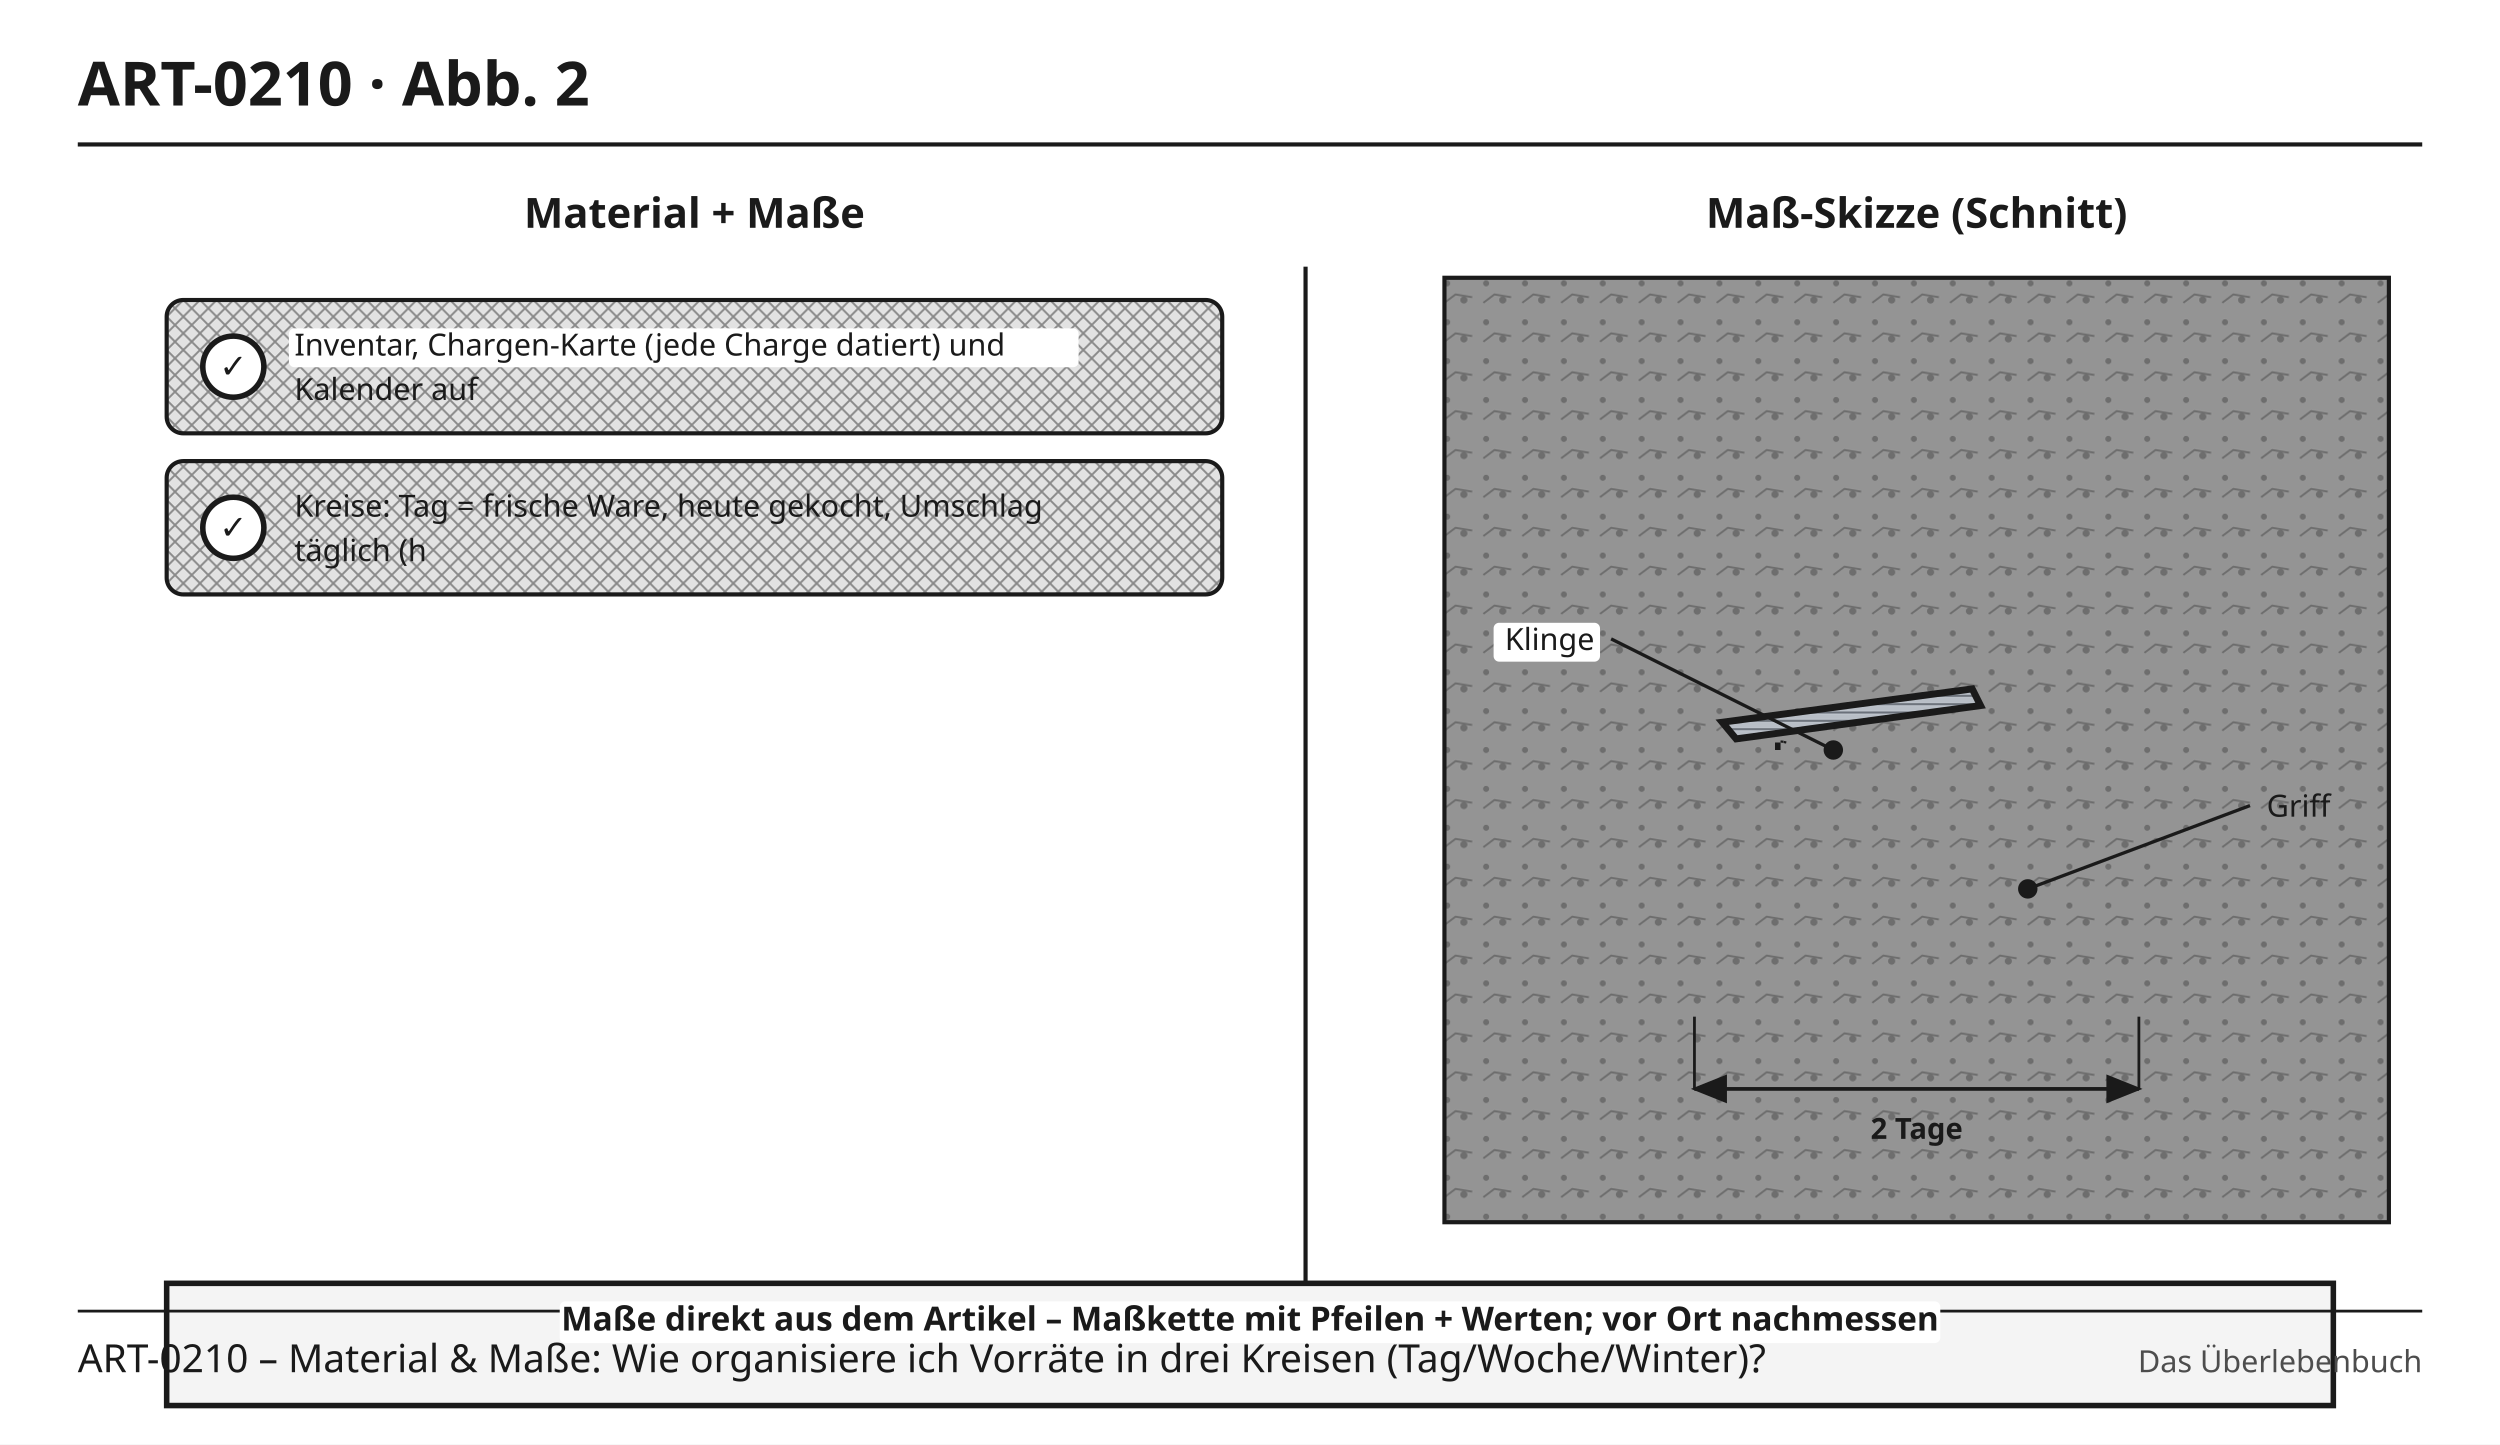
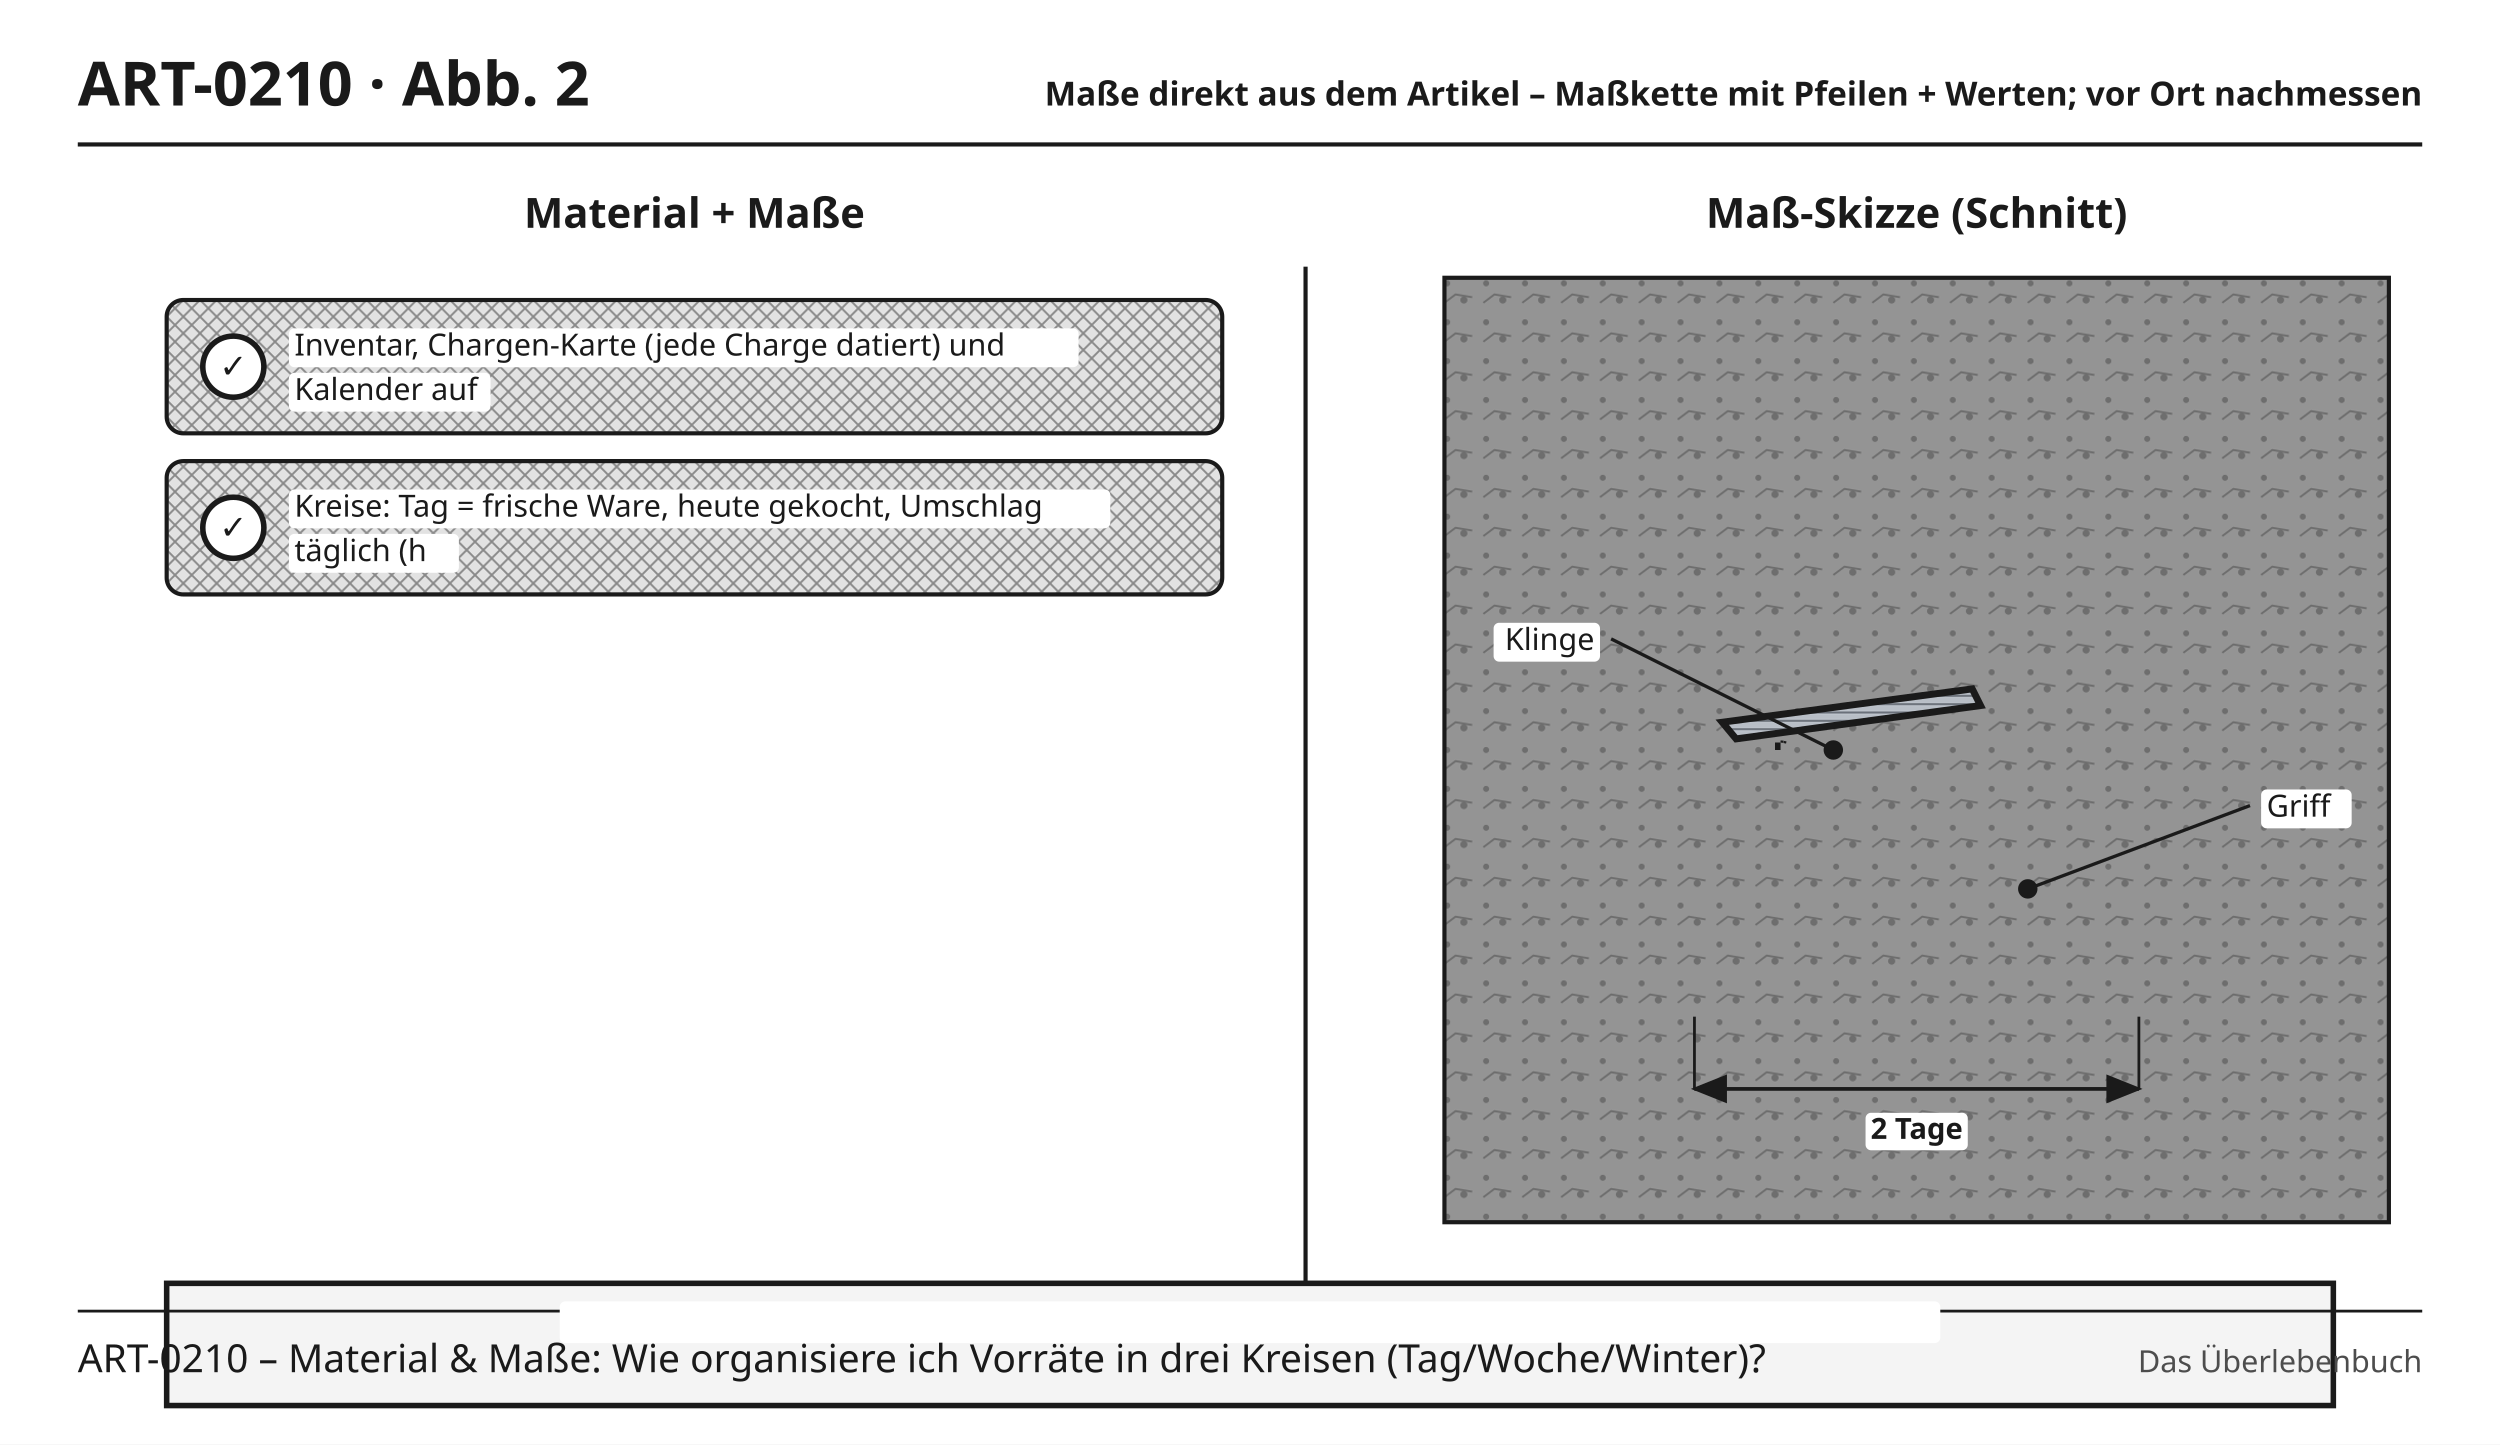
<svg xmlns="http://www.w3.org/2000/svg" viewBox="0 0 900 520" role="img" aria-label="ART-0210 · Abb. 2 – ART-0210 – Material &amp; Maße: Wie organisiere ich Vorräte in drei Kreisen (Tag/Woche/Winter)?">
  <defs>
    <marker id="ah" markerWidth="10" markerHeight="8" refX="9" refY="4" orient="auto">
      <path d="M0 0 L10 4 L0 8 z" fill="#1a1a1a" />
    </marker>
    <marker id="ahs" markerWidth="10" markerHeight="8" refX="1" refY="4" orient="auto">
      <path d="M10 0 L0 4 L10 8 z" fill="#1a1a1a" />
    </marker>
    <pattern id="hatch" width="8" height="8" patternTransform="rotate(45)" patternUnits="userSpaceOnUse">
      <line x1="0" y1="0" x2="0" y2="8" stroke="#6e6e6e" stroke-width="1.6" />
    </pattern>
    <pattern id="cross" width="8" height="8" patternUnits="userSpaceOnUse">
      <path d="M0 0 L8 8 M8 0 L0 8" stroke="#8a8a8a" stroke-width="1" />
    </pattern>
    <pattern id="dots" width="7" height="7" patternUnits="userSpaceOnUse">
      <circle cx="2" cy="2" r="1.4" fill="#6e6e6e" />
    </pattern>
    <pattern id="wtr" width="24" height="12" patternUnits="userSpaceOnUse">
      <rect width="24" height="12" fill="#6b97bd" />
      <path d="M0 8 q 6 -5 12 0 t 12 0" fill="none" stroke="#3f6f96" stroke-width="1.4" />
    </pattern>
    <pattern id="wood" width="26" height="10" patternUnits="userSpaceOnUse">
      <rect width="26" height="10" fill="#c19a6b" />
      <path d="M0 3 q 6 -2 13 0 t 13 0 M0 7 q 7 2 13 0 t 13 0" fill="none" stroke="#7a5a3a" stroke-width="0.9" />
    </pattern>
    <pattern id="grass" width="12" height="12" patternUnits="userSpaceOnUse">
      <rect width="12" height="12" fill="#b5d1a0" />
      <path d="M2 12 L4 4 M6 12 L7 2 M10 12 L9 6" stroke="#6e6e6e" stroke-width="0.9" />
    </pattern>
    <pattern id="fabric" width="6" height="6" patternUnits="userSpaceOnUse">
      <rect width="6" height="6" fill="#e2e2e2" />
      <path d="M0 0 L6 6 M6 0 L0 6" stroke="#8a8a8a" stroke-width="0.7" />
    </pattern>
    <pattern id="metal" width="20" height="6" patternUnits="userSpaceOnUse">
      <rect width="20" height="6" fill="#b8bec6" />
      <path d="M0 1.5 h20 M0 4.5 h20" stroke="#6e747e" stroke-width="0.7" />
    </pattern>
    <pattern id="stone" width="14" height="14" patternUnits="userSpaceOnUse">
      <rect width="14" height="14" fill="#949494" />
      <circle cx="3" cy="4" r="1.1" fill="#6e6e6e" />
      <circle cx="9" cy="10" r="1.3" fill="#6e6e6e" />
      <path d="M2 11 L6 8 L12 9" stroke="#6e6e6e" stroke-width="0.7" fill="none" />
    </pattern>
  </defs>
  <rect x="0" y="0" width="900" height="520" fill="#ffffff" />
  <line x1="28" y1="52" x2="872" y2="52" stroke="#1a1a1a" stroke-width="1.5" />
  <rect x="60" y="108" width="380" height="48" fill="url(#fabric)" stroke="#1a1a1a" stroke-width="1.5" rx="6" />
  <circle cx="84" cy="132" r="11" fill="#ffffff" stroke="#1a1a1a" stroke-width="2" />
  <rect x="60" y="166" width="380" height="48" fill="url(#fabric)" stroke="#1a1a1a" stroke-width="1.5" rx="6" />
  <circle cx="84" cy="190" r="11" fill="#ffffff" stroke="#1a1a1a" stroke-width="2" />
  <line x1="470" y1="96" x2="470" y2="470" stroke="#1a1a1a" stroke-width="1.5" />
  <rect x="520" y="100" width="340" height="340" fill="url(#stone)" stroke="#1a1a1a" stroke-width="1.5" />
  <path d="M620 260 L710 248 L713 254 L625 266 Z" fill="url(#metal)" stroke="#1a1a1a" stroke-width="2.5" />
  <path d="M640 270 L640 267.3 q 0 -1.2s 0.99 -1.2s L640.99 265.86 q 0.81 -0.9s 1.17 0 L642.16 266.04 q 0.9 -0.6s 1.08 0.36 L643.24 266.76 q 0.9 -0.3s 0.9 0.72 L643.96 268.56 q 0.72 0.72 0 1.08 L642.88 270 Z" fill="#f4f4f4" stroke="#1a1a1a" stroke-width="2" />
  <line x1="640.99" y1="266.94" x2="642.07" y2="267.03" stroke="#1a1a1a" stroke-width="0.8" />
  <line x1="642.16" y1="267.12" x2="643.06" y2="267.3" stroke="#1a1a1a" stroke-width="0.8" />
  <line x1="610" y1="392" x2="770" y2="392" stroke="#1a1a1a" stroke-width="1" />
  <line x1="610" y1="366" x2="610" y2="392" stroke="#1a1a1a" stroke-width="1" />
  <line x1="770" y1="366" x2="770" y2="392" stroke="#1a1a1a" stroke-width="1" />
  <line x1="610" y1="392" x2="770" y2="392" stroke="#1a1a1a" stroke-width="1.3" marker-start="url(#ahs)" marker-end="url(#ah)" />
  <circle cx="660" cy="270" r="3.5" fill="#1a1a1a" stroke="none" />
  <line x1="660" y1="270" x2="580" y2="230" stroke="#1a1a1a" stroke-width="1.2" />
  <circle cx="730" cy="320" r="3.5" fill="#1a1a1a" stroke="none" />
  <line x1="730" y1="320" x2="810" y2="290" stroke="#1a1a1a" stroke-width="1.2" />
  <rect x="60" y="462" width="780" height="44" fill="#f4f4f4" stroke="#1a1a1a" stroke-width="2" />
  <line x1="28" y1="472" x2="872" y2="472" stroke="#1a1a1a" stroke-width="1" />
  <rect x="26.0" y="20.0" width="198.5" height="25.0" fill="#ffffff" rx="2" data-halo="1" />
  <text x="28" y="38" font-family="sans-serif" font-size="22" text-anchor="start" font-weight="bold" fill="#1a1a1a">ART-0210 · Abb. 2</text>
  <rect x="189.5" y="69.2" width="121.0" height="18.0" fill="#ffffff" rx="2" data-halo="1" />
  <text x="250" y="82" font-family="sans-serif" font-size="15" text-anchor="middle" font-weight="bold" fill="#1a1a1a">Material + Maße</text>
+   <rect x="78.9" y="125.5" width="10.2" height="15.0" fill="#ffffff" rx="2" data-halo="1" />
  <text x="84" y="136" font-family="sans-serif" font-size="12" text-anchor="middle" font-weight="bold" fill="#1a1a1a">✓</text>
  <rect x="104.0" y="118.2" width="284.3" height="14.0" fill="#ffffff" rx="2" data-halo="1" />
  <text x="106" y="128" font-family="sans-serif" font-size="11" text-anchor="start" font-weight="normal" fill="#1a1a1a">Inventar, Chargen-Karte (jede Charge datiert) und</text>
+   <rect x="104.0" y="134.2" width="72.6" height="14.0" fill="#ffffff" rx="2" data-halo="1" />
  <text x="106" y="144" font-family="sans-serif" font-size="11" text-anchor="start" font-weight="normal" fill="#1a1a1a">Kalender auf</text>
+   <rect x="78.9" y="183.5" width="10.2" height="15.0" fill="#ffffff" rx="2" data-halo="1" />
  <text x="84" y="194" font-family="sans-serif" font-size="12" text-anchor="middle" font-weight="bold" fill="#1a1a1a">✓</text>
+   <rect x="104.0" y="176.2" width="295.7" height="14.0" fill="#ffffff" rx="2" data-halo="1" />
  <text x="106" y="186" font-family="sans-serif" font-size="11" text-anchor="start" font-weight="normal" fill="#1a1a1a">Kreise: Tag = frische Ware, heute gekocht, Umschlag</text>
+   <rect x="104.0" y="192.2" width="61.2" height="14.0" fill="#ffffff" rx="2" data-halo="1" />
  <text x="106" y="202" font-family="sans-serif" font-size="11" text-anchor="start" font-weight="normal" fill="#1a1a1a">täglich (h</text>
  <text x="690" y="82" font-family="sans-serif" font-size="15" text-anchor="middle" font-weight="bold" fill="#1a1a1a">Maß-Skizze (Schnitt)</text>
+   <rect x="671.6" y="400.6" width="36.8" height="13.5" fill="#ffffff" rx="2" data-halo="1" />
  <text x="690" y="410" font-family="sans-serif" font-size="10.5" text-anchor="middle" font-weight="bold" fill="#1a1a1a">2 Tage</text>
  <rect x="537.7" y="224.2" width="38.3" height="14.0" fill="#ffffff" rx="2" data-halo="1" />
  <text x="574" y="234" font-family="sans-serif" font-size="11" text-anchor="end" font-weight="normal" fill="#1a1a1a">Klinge</text>
+   <rect x="814.0" y="284.2" width="32.6" height="14.0" fill="#ffffff" rx="2" data-halo="1" />
  <text x="816" y="294" font-family="sans-serif" font-size="11" text-anchor="start" font-weight="normal" fill="#1a1a1a">Griff</text>
  <rect x="201.5" y="468.5" width="497.0" height="15.0" fill="#ffffff" rx="2" data-halo="1" />
-   <text x="450" y="479.0" font-family="sans-serif" font-size="12" text-anchor="middle" font-weight="bold" fill="#1a1a1a">Maße direkt aus dem Artikel – Maßkette mit Pfeilen + Werten; vor Ort nachmessen</text>
+   <text x="872" y="38" font-family="sans-serif" font-size="12" text-anchor="end" font-weight="bold" fill="#1a1a1a">Maße direkt aus dem Artikel – Maßkette mit Pfeilen + Werten; vor Ort nachmessen</text>
  <text x="28" y="494" font-family="sans-serif" font-size="14" text-anchor="start" font-weight="normal" fill="#1a1a1a">ART-0210 – Material &amp; Maße: Wie organisiere ich Vorräte in drei Kreisen (Tag/Woche/Winter)?</text>
  <text x="872" y="494" font-family="sans-serif" font-size="11" text-anchor="end" font-weight="normal" fill="#4d4d4d">Das Überlebenbuch</text>
</svg>
